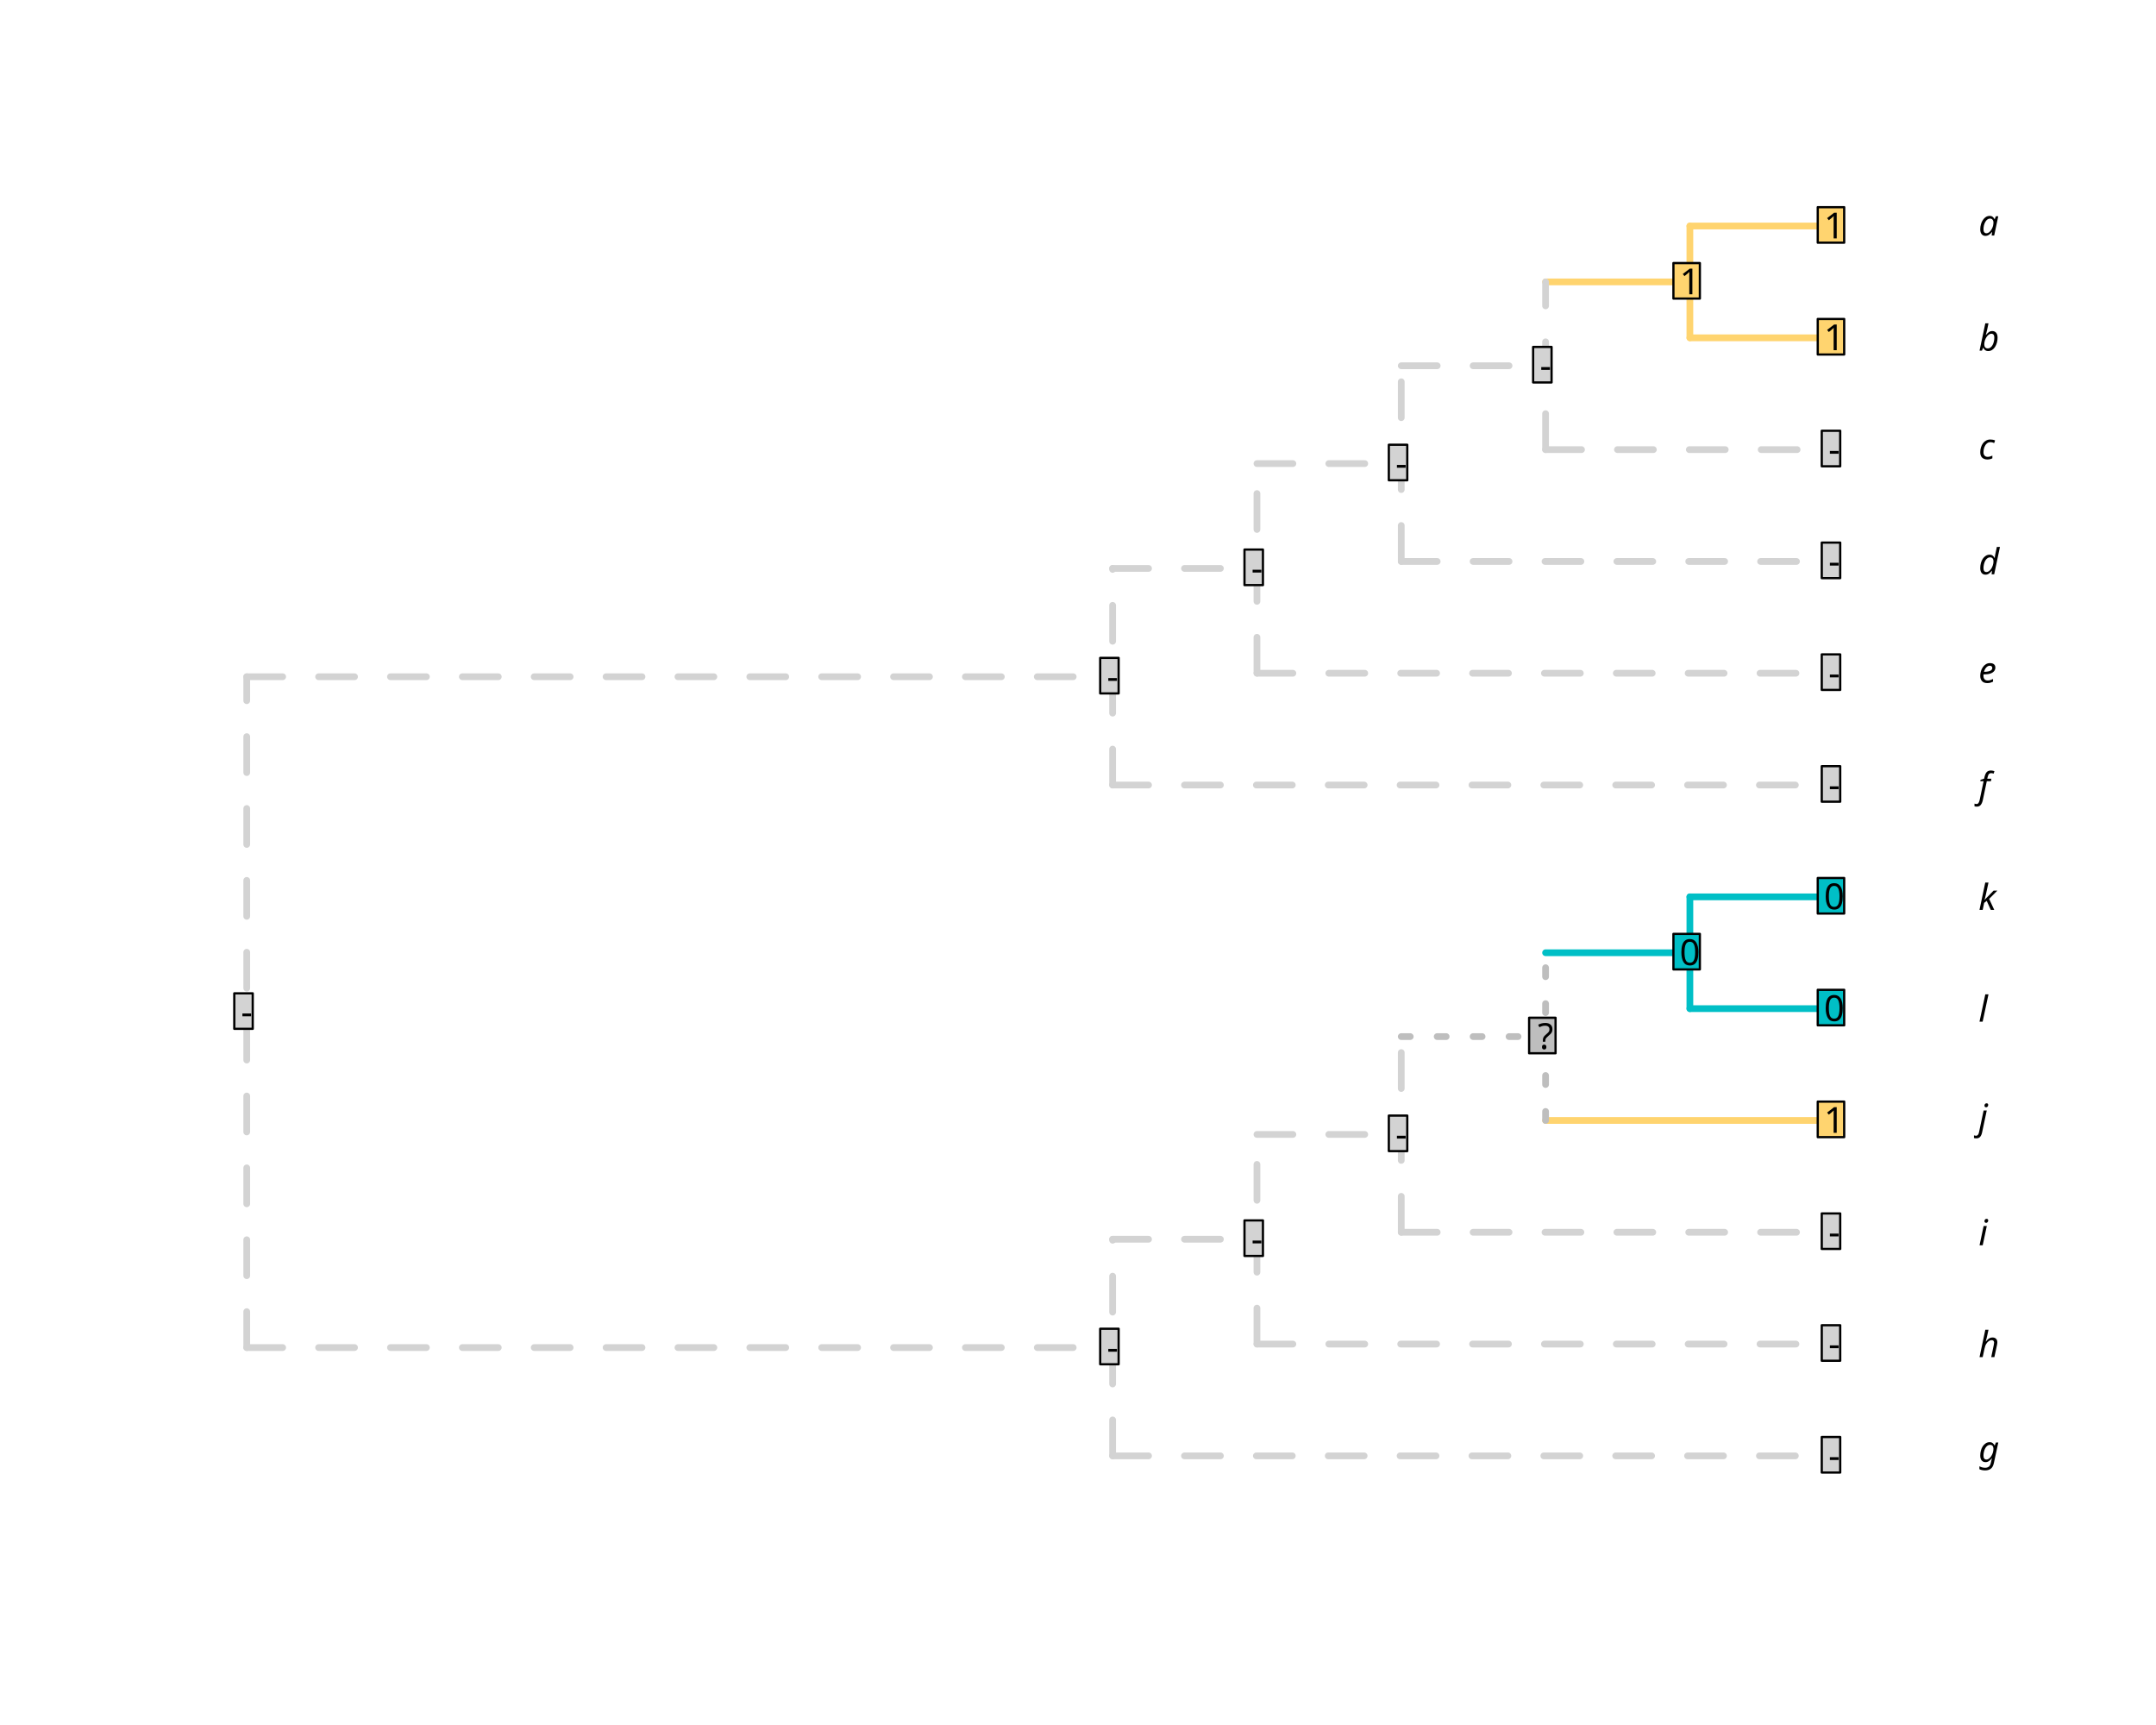
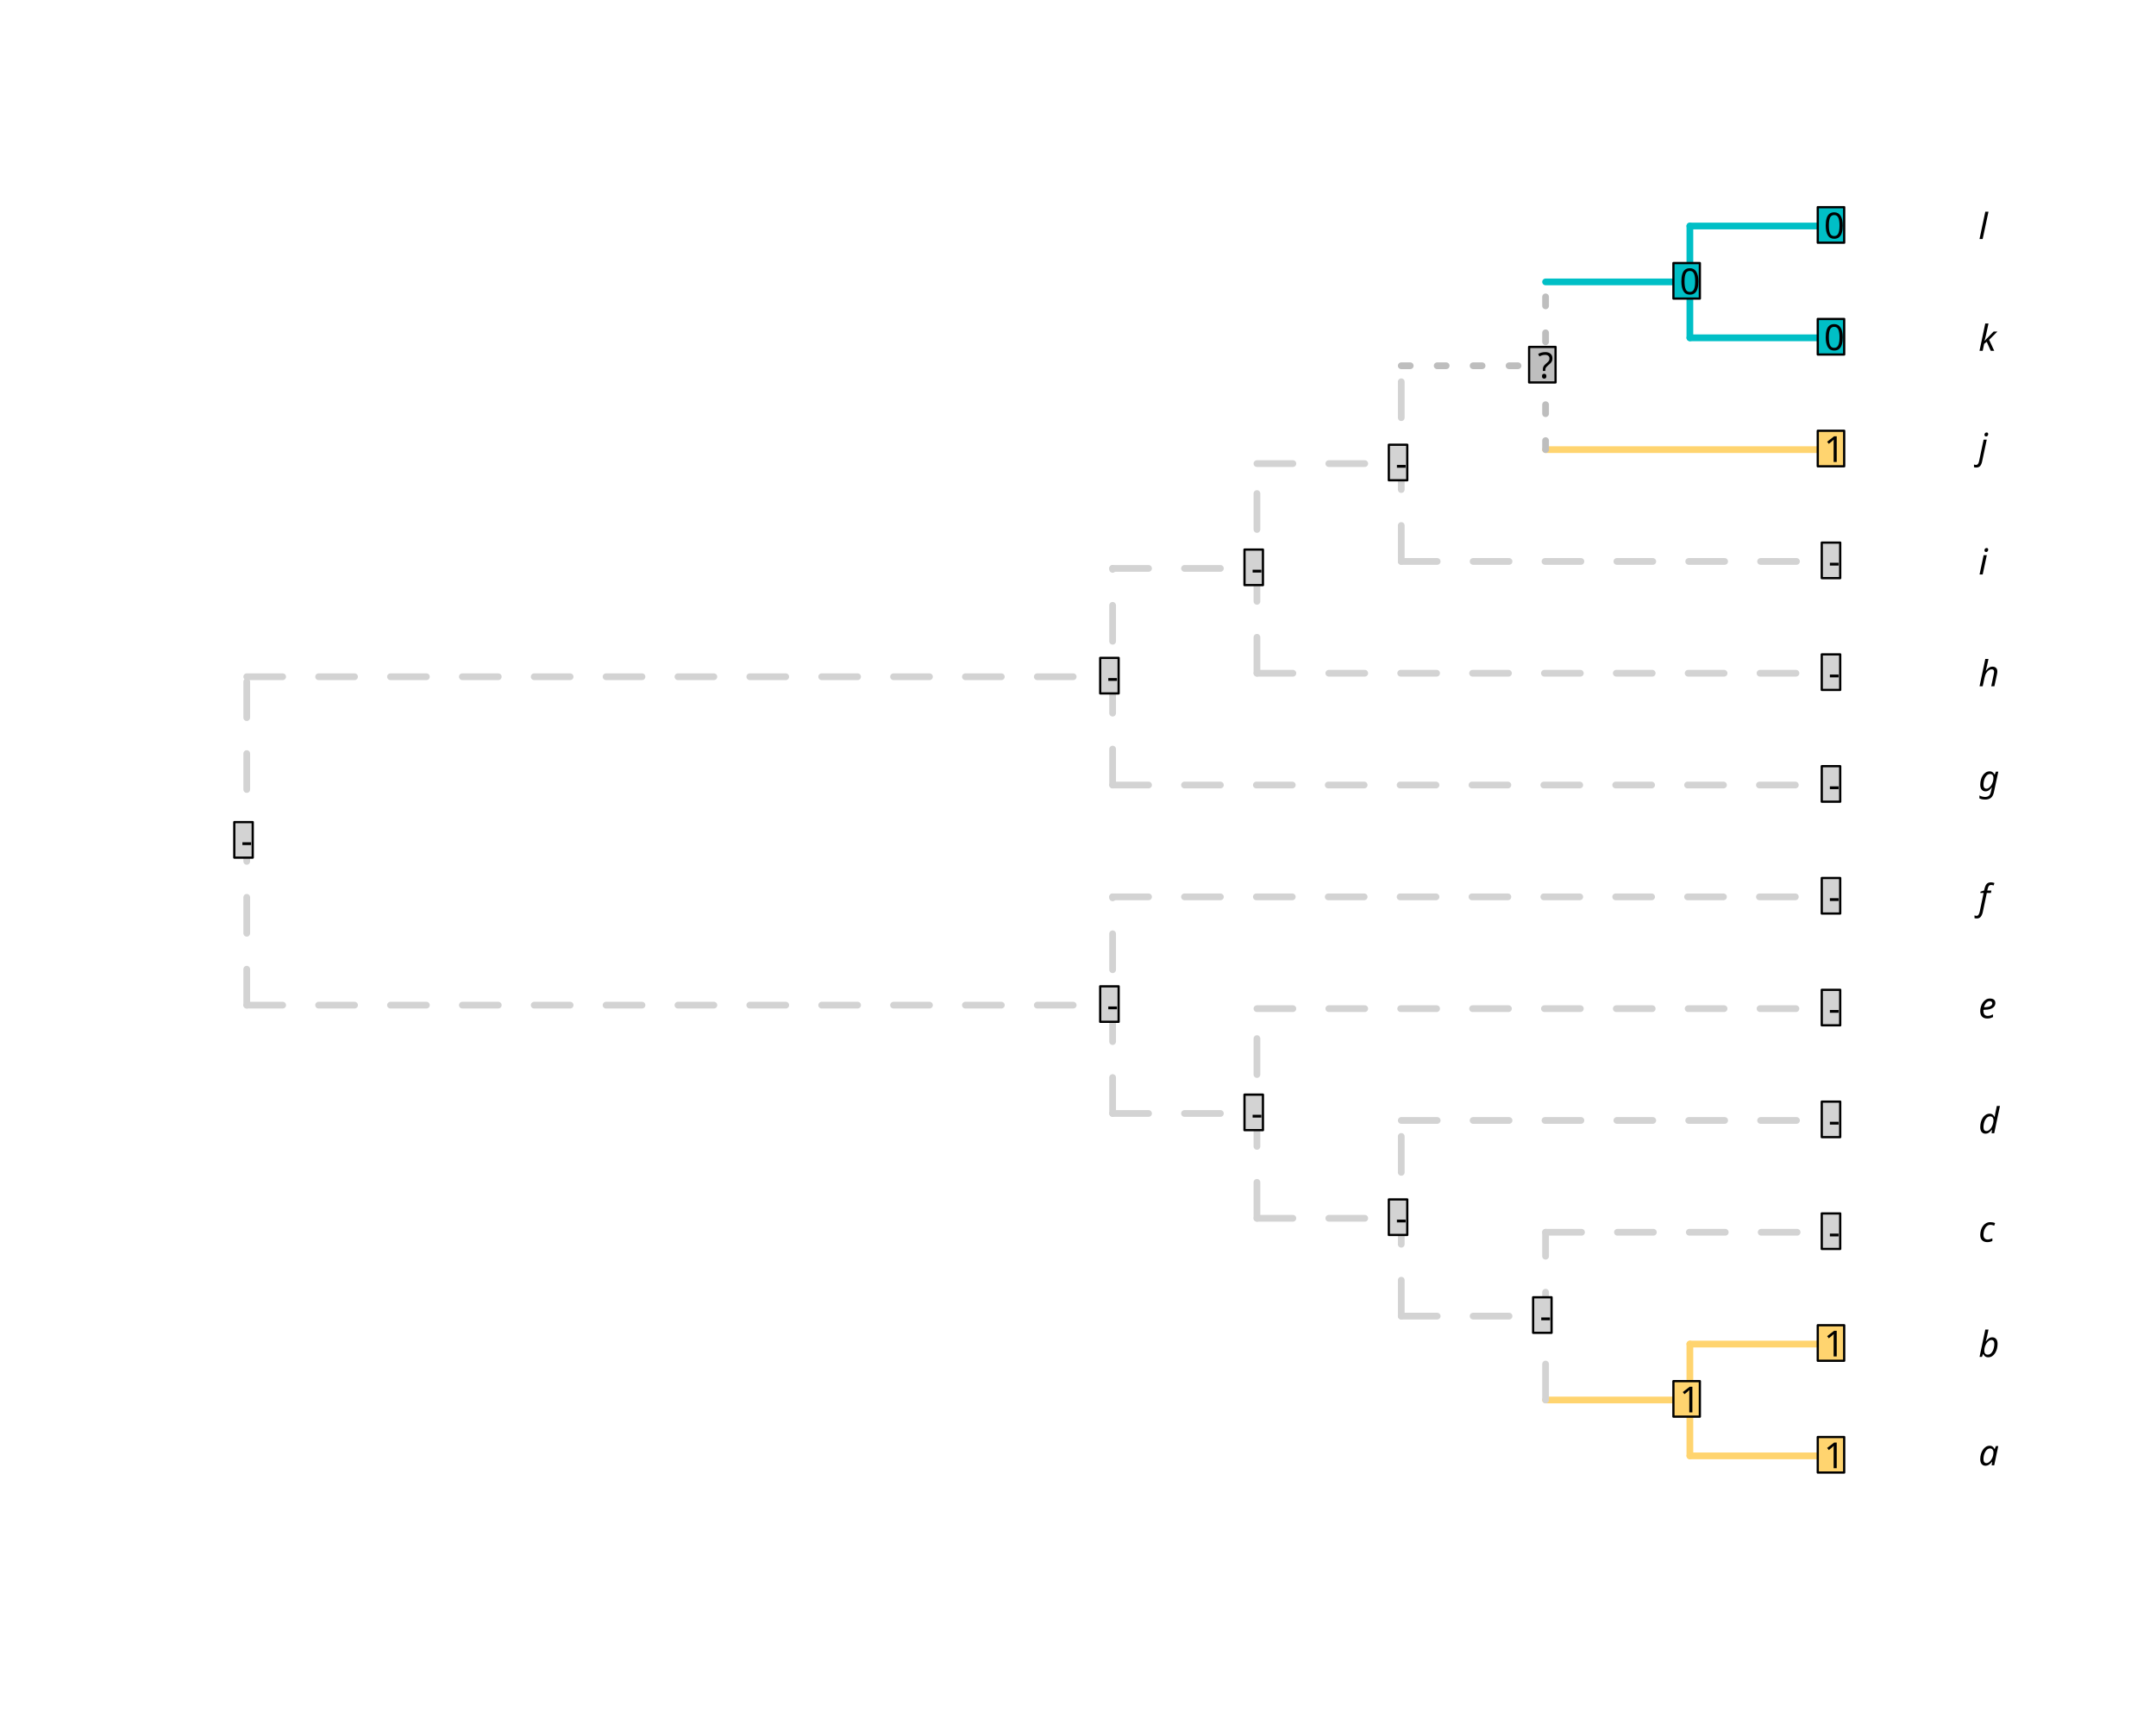
<svg xmlns="http://www.w3.org/2000/svg" class="svglite" data-engine-version="2.0" width="720.00pt" height="576.00pt" viewBox="0 0 720.00 576.00">
  <defs>
    <style type="text/css">
    .svglite line, .svglite polyline, .svglite polygon, .svglite path, .svglite rect, .svglite circle {
      fill: none;
      stroke: #000000;
      stroke-linecap: round;
      stroke-linejoin: round;
      stroke-miterlimit: 10.00;
    }
  </style>
  </defs>
  <rect width="100%" height="100%" style="stroke: none; fill: #FFFFFF;" />
  <defs>
    <clipPath id="cpMC4wMHw3MjAuMDB8MC4wMHw1NzYuMDA=">
      <rect x="0.00" y="0.00" width="720.00" height="576.00" />
    </clipPath>
  </defs>
  <g clip-path="url(#cpMC4wMHw3MjAuMDB8MC4wMHw1NzYuMDA=)">
</g>
  <defs>
    <clipPath id="cpNTkuMDR8Njg5Ljc2fDU5LjA0fDUwMi41Ng==">
      <rect x="59.04" y="59.04" width="630.72" height="443.52" />
    </clipPath>
  </defs>
  <g clip-path="url(#cpNTkuMDR8Njg5Ljc2fDU5LjA0fDUwMi41Ng==)">
-     <line x1="82.40" y1="449.97" x2="371.56" y2="449.97" style="stroke-width: 2.25; stroke: #D3D3D3; stroke-dasharray: 12.00,12.00;" />
-     <line x1="371.56" y1="486.13" x2="612.54" y2="486.13" style="stroke-width: 2.25; stroke: #D3D3D3; stroke-dasharray: 12.00,12.00;" />
-     <line x1="371.56" y1="413.80" x2="419.76" y2="413.80" style="stroke-width: 2.25; stroke: #D3D3D3; stroke-dasharray: 12.00,12.00;" />
-     <line x1="419.76" y1="448.80" x2="612.54" y2="448.80" style="stroke-width: 2.25; stroke: #D3D3D3; stroke-dasharray: 12.00,12.00;" />
-     <line x1="419.76" y1="378.80" x2="467.95" y2="378.80" style="stroke-width: 2.25; stroke: #D3D3D3; stroke-dasharray: 12.00,12.00;" />
-     <line x1="467.95" y1="411.47" x2="612.54" y2="411.47" style="stroke-width: 2.25; stroke: #D3D3D3; stroke-dasharray: 12.00,12.00;" />
-     <line x1="467.95" y1="346.13" x2="516.15" y2="346.13" style="stroke-width: 2.25; stroke: #BEBEBE; stroke-dasharray: 3.00,9.00;" />
-     <line x1="516.15" y1="374.13" x2="612.54" y2="374.13" style="stroke-width: 2.25; stroke: #FFD46F;" />
-     <line x1="516.15" y1="318.13" x2="564.34" y2="318.13" style="stroke-width: 2.25; stroke: #00BFC6;" />
-     <line x1="564.34" y1="336.80" x2="612.54" y2="336.80" style="stroke-width: 2.25; stroke: #00BFC6;" />
-     <line x1="564.34" y1="299.47" x2="612.54" y2="299.47" style="stroke-width: 2.25; stroke: #00BFC6;" />
+     <line x1="82.40" y1="335.63" x2="371.56" y2="335.63" style="stroke-width: 2.25; stroke: #D3D3D3; stroke-dasharray: 12.00,12.00;" />
+     <line x1="371.56" y1="371.80" x2="419.76" y2="371.80" style="stroke-width: 2.25; stroke: #D3D3D3; stroke-dasharray: 12.00,12.00;" />
+     <line x1="419.76" y1="406.80" x2="467.95" y2="406.80" style="stroke-width: 2.25; stroke: #D3D3D3; stroke-dasharray: 12.00,12.00;" />
+     <line x1="467.95" y1="439.47" x2="516.15" y2="439.47" style="stroke-width: 2.25; stroke: #D3D3D3; stroke-dasharray: 12.00,12.00;" />
+     <line x1="516.15" y1="467.47" x2="564.34" y2="467.47" style="stroke-width: 2.25; stroke: #FFD46F;" />
+     <line x1="564.34" y1="486.13" x2="612.54" y2="486.13" style="stroke-width: 2.25; stroke: #FFD46F;" />
+     <line x1="564.34" y1="448.80" x2="612.54" y2="448.80" style="stroke-width: 2.25; stroke: #FFD46F;" />
+     <line x1="516.15" y1="411.47" x2="612.54" y2="411.47" style="stroke-width: 2.25; stroke: #D3D3D3; stroke-dasharray: 12.00,12.00;" />
+     <line x1="467.95" y1="374.13" x2="612.54" y2="374.13" style="stroke-width: 2.25; stroke: #D3D3D3; stroke-dasharray: 12.00,12.00;" />
+     <line x1="419.76" y1="336.80" x2="612.54" y2="336.80" style="stroke-width: 2.25; stroke: #D3D3D3; stroke-dasharray: 12.00,12.00;" />
+     <line x1="371.56" y1="299.47" x2="612.54" y2="299.47" style="stroke-width: 2.25; stroke: #D3D3D3; stroke-dasharray: 12.00,12.00;" />
    <line x1="82.40" y1="225.97" x2="371.56" y2="225.97" style="stroke-width: 2.25; stroke: #D3D3D3; stroke-dasharray: 12.00,12.00;" />
    <line x1="371.56" y1="262.13" x2="612.54" y2="262.13" style="stroke-width: 2.25; stroke: #D3D3D3; stroke-dasharray: 12.00,12.00;" />
    <line x1="371.56" y1="189.80" x2="419.76" y2="189.80" style="stroke-width: 2.25; stroke: #D3D3D3; stroke-dasharray: 12.00,12.00;" />
    <line x1="419.76" y1="224.80" x2="612.54" y2="224.80" style="stroke-width: 2.25; stroke: #D3D3D3; stroke-dasharray: 12.00,12.00;" />
    <line x1="419.76" y1="154.80" x2="467.95" y2="154.80" style="stroke-width: 2.25; stroke: #D3D3D3; stroke-dasharray: 12.00,12.00;" />
    <line x1="467.95" y1="187.47" x2="612.54" y2="187.47" style="stroke-width: 2.25; stroke: #D3D3D3; stroke-dasharray: 12.00,12.00;" />
-     <line x1="467.95" y1="122.13" x2="516.15" y2="122.13" style="stroke-width: 2.25; stroke: #D3D3D3; stroke-dasharray: 12.00,12.00;" />
-     <line x1="516.15" y1="150.13" x2="612.54" y2="150.13" style="stroke-width: 2.25; stroke: #D3D3D3; stroke-dasharray: 12.00,12.00;" />
-     <line x1="516.15" y1="94.13" x2="564.34" y2="94.13" style="stroke-width: 2.25; stroke: #FFD46F;" />
-     <line x1="564.34" y1="112.80" x2="612.54" y2="112.80" style="stroke-width: 2.25; stroke: #FFD46F;" />
-     <line x1="564.34" y1="75.47" x2="612.54" y2="75.47" style="stroke-width: 2.25; stroke: #FFD46F;" />
-     <line x1="82.40" y1="449.97" x2="82.40" y2="225.97" style="stroke-width: 2.25; stroke: #D3D3D3; stroke-dasharray: 12.00,12.00;" />
+     <line x1="467.95" y1="122.13" x2="516.15" y2="122.13" style="stroke-width: 2.25; stroke: #BEBEBE; stroke-dasharray: 3.00,9.00;" />
+     <line x1="516.15" y1="150.13" x2="612.54" y2="150.13" style="stroke-width: 2.25; stroke: #FFD46F;" />
+     <line x1="516.15" y1="94.13" x2="564.34" y2="94.13" style="stroke-width: 2.25; stroke: #00BFC6;" />
+     <line x1="564.34" y1="112.80" x2="612.54" y2="112.80" style="stroke-width: 2.25; stroke: #00BFC6;" />
+     <line x1="564.34" y1="75.47" x2="612.54" y2="75.47" style="stroke-width: 2.25; stroke: #00BFC6;" />
+     <line x1="82.40" y1="335.63" x2="82.40" y2="225.97" style="stroke-width: 2.25; stroke: #D3D3D3; stroke-dasharray: 12.00,12.00;" />
+     <line x1="371.56" y1="371.80" x2="371.56" y2="299.47" style="stroke-width: 2.25; stroke: #D3D3D3; stroke-dasharray: 12.00,12.00;" />
+     <line x1="419.76" y1="406.80" x2="419.76" y2="336.80" style="stroke-width: 2.25; stroke: #D3D3D3; stroke-dasharray: 12.00,12.00;" />
+     <line x1="467.95" y1="439.47" x2="467.95" y2="374.13" style="stroke-width: 2.25; stroke: #D3D3D3; stroke-dasharray: 12.00,12.00;" />
+     <line x1="516.15" y1="467.47" x2="516.15" y2="411.47" style="stroke-width: 2.25; stroke: #D3D3D3; stroke-dasharray: 12.00,12.00;" />
+     <line x1="564.34" y1="486.13" x2="564.34" y2="448.80" style="stroke-width: 2.25; stroke: #FFD46F;" />
    <line x1="371.56" y1="262.13" x2="371.56" y2="189.80" style="stroke-width: 2.25; stroke: #D3D3D3; stroke-dasharray: 12.00,12.00;" />
    <line x1="419.76" y1="224.80" x2="419.76" y2="154.80" style="stroke-width: 2.25; stroke: #D3D3D3; stroke-dasharray: 12.00,12.00;" />
    <line x1="467.95" y1="187.47" x2="467.95" y2="122.13" style="stroke-width: 2.25; stroke: #D3D3D3; stroke-dasharray: 12.00,12.00;" />
-     <line x1="516.15" y1="150.13" x2="516.15" y2="94.13" style="stroke-width: 2.25; stroke: #D3D3D3; stroke-dasharray: 12.00,12.00;" />
-     <line x1="564.34" y1="112.80" x2="564.34" y2="75.47" style="stroke-width: 2.25; stroke: #FFD46F;" />
-     <line x1="371.56" y1="486.13" x2="371.56" y2="413.80" style="stroke-width: 2.25; stroke: #D3D3D3; stroke-dasharray: 12.00,12.00;" />
-     <line x1="419.76" y1="448.80" x2="419.76" y2="378.80" style="stroke-width: 2.25; stroke: #D3D3D3; stroke-dasharray: 12.00,12.00;" />
-     <line x1="467.95" y1="411.47" x2="467.95" y2="346.13" style="stroke-width: 2.25; stroke: #D3D3D3; stroke-dasharray: 12.00,12.00;" />
-     <line x1="516.15" y1="374.13" x2="516.15" y2="318.13" style="stroke-width: 2.25; stroke: #BEBEBE; stroke-dasharray: 3.00,9.00;" />
-     <line x1="564.34" y1="336.80" x2="564.34" y2="299.47" style="stroke-width: 2.25; stroke: #00BFC6;" />
-     <text x="660.73" y="78.64" style="font-size: 12.00px; font-style: italic; font-family: sans;" textLength="6.67px" lengthAdjust="spacingAndGlyphs">a</text>
-     <text x="660.73" y="117.09" style="font-size: 12.00px; font-style: italic; font-family: sans;" textLength="6.67px" lengthAdjust="spacingAndGlyphs">b</text>
-     <text x="660.73" y="153.30" style="font-size: 12.00px; font-style: italic; font-family: sans;" textLength="6.00px" lengthAdjust="spacingAndGlyphs">c</text>
-     <text x="660.73" y="191.76" style="font-size: 12.00px; font-style: italic; font-family: sans;" textLength="6.67px" lengthAdjust="spacingAndGlyphs">d</text>
-     <text x="660.73" y="227.97" style="font-size: 12.00px; font-style: italic; font-family: sans;" textLength="6.67px" lengthAdjust="spacingAndGlyphs">e</text>
-     <text x="660.73" y="266.47" style="font-size: 12.00px; font-style: italic; font-family: sans;" textLength="3.33px" lengthAdjust="spacingAndGlyphs">f</text>
-     <text x="660.73" y="488.11" style="font-size: 12.00px; font-style: italic; font-family: sans;" textLength="6.67px" lengthAdjust="spacingAndGlyphs">g</text>
-     <text x="660.73" y="453.15" style="font-size: 12.00px; font-style: italic; font-family: sans;" textLength="6.67px" lengthAdjust="spacingAndGlyphs">h</text>
-     <text x="660.73" y="415.82" style="font-size: 12.00px; font-style: italic; font-family: sans;" textLength="2.66px" lengthAdjust="spacingAndGlyphs">i</text>
-     <text x="660.73" y="377.24" style="font-size: 12.00px; font-style: italic; font-family: sans;" textLength="2.66px" lengthAdjust="spacingAndGlyphs">j</text>
-     <text x="660.73" y="303.82" style="font-size: 12.00px; font-style: italic; font-family: sans;" textLength="6.00px" lengthAdjust="spacingAndGlyphs">k</text>
-     <text x="660.73" y="341.15" style="font-size: 12.00px; font-style: italic; font-family: sans;" textLength="2.66px" lengthAdjust="spacingAndGlyphs">l</text>
-     <rect x="607.04" y="69.18" width="8.83" height="11.86" style="stroke-width: 0.75; fill: #FFD46F;" />
-     <rect x="607.04" y="106.51" width="8.83" height="11.86" style="stroke-width: 0.75; fill: #FFD46F;" />
-     <rect x="608.38" y="143.84" width="6.16" height="11.86" style="stroke-width: 0.75; fill: #D3D3D3;" />
+     <line x1="516.15" y1="150.13" x2="516.15" y2="94.13" style="stroke-width: 2.25; stroke: #BEBEBE; stroke-dasharray: 3.00,9.00;" />
+     <line x1="564.34" y1="112.80" x2="564.34" y2="75.47" style="stroke-width: 2.25; stroke: #00BFC6;" />
+     <text x="660.73" y="489.30" style="font-size: 12.00px; font-style: italic; font-family: sans;" textLength="6.67px" lengthAdjust="spacingAndGlyphs">a</text>
+     <text x="660.73" y="453.09" style="font-size: 12.00px; font-style: italic; font-family: sans;" textLength="6.67px" lengthAdjust="spacingAndGlyphs">b</text>
+     <text x="660.73" y="414.64" style="font-size: 12.00px; font-style: italic; font-family: sans;" textLength="6.00px" lengthAdjust="spacingAndGlyphs">c</text>
+     <text x="660.73" y="378.42" style="font-size: 12.00px; font-style: italic; font-family: sans;" textLength="6.67px" lengthAdjust="spacingAndGlyphs">d</text>
+     <text x="660.73" y="339.97" style="font-size: 12.00px; font-style: italic; font-family: sans;" textLength="6.67px" lengthAdjust="spacingAndGlyphs">e</text>
+     <text x="660.73" y="303.81" style="font-size: 12.00px; font-style: italic; font-family: sans;" textLength="3.33px" lengthAdjust="spacingAndGlyphs">f</text>
+     <text x="660.73" y="264.11" style="font-size: 12.00px; font-style: italic; font-family: sans;" textLength="6.67px" lengthAdjust="spacingAndGlyphs">g</text>
+     <text x="660.73" y="229.15" style="font-size: 12.00px; font-style: italic; font-family: sans;" textLength="6.67px" lengthAdjust="spacingAndGlyphs">h</text>
+     <text x="660.73" y="191.82" style="font-size: 12.00px; font-style: italic; font-family: sans;" textLength="2.66px" lengthAdjust="spacingAndGlyphs">i</text>
+     <text x="660.73" y="153.24" style="font-size: 12.00px; font-style: italic; font-family: sans;" textLength="2.66px" lengthAdjust="spacingAndGlyphs">j</text>
+     <text x="660.73" y="117.15" style="font-size: 12.00px; font-style: italic; font-family: sans;" textLength="6.00px" lengthAdjust="spacingAndGlyphs">k</text>
+     <text x="660.73" y="79.82" style="font-size: 12.00px; font-style: italic; font-family: sans;" textLength="2.66px" lengthAdjust="spacingAndGlyphs">l</text>
+     <rect x="607.04" y="479.84" width="8.83" height="11.86" style="stroke-width: 0.75; fill: #FFD46F;" />
+     <rect x="607.04" y="442.51" width="8.83" height="11.86" style="stroke-width: 0.75; fill: #FFD46F;" />
+     <rect x="608.38" y="405.18" width="6.16" height="11.86" style="stroke-width: 0.75; fill: #D3D3D3;" />
+     <rect x="608.38" y="367.84" width="6.16" height="11.86" style="stroke-width: 0.75; fill: #D3D3D3;" />
+     <rect x="608.38" y="330.51" width="6.16" height="11.86" style="stroke-width: 0.75; fill: #D3D3D3;" />
+     <rect x="608.38" y="293.18" width="6.16" height="11.86" style="stroke-width: 0.75; fill: #D3D3D3;" />
+     <rect x="608.38" y="255.84" width="6.16" height="11.86" style="stroke-width: 0.75; fill: #D3D3D3;" />
+     <rect x="608.38" y="218.51" width="6.16" height="11.86" style="stroke-width: 0.75; fill: #D3D3D3;" />
    <rect x="608.38" y="181.18" width="6.16" height="11.86" style="stroke-width: 0.75; fill: #D3D3D3;" />
-     <rect x="608.38" y="218.51" width="6.16" height="11.86" style="stroke-width: 0.75; fill: #D3D3D3;" />
-     <rect x="608.38" y="255.84" width="6.16" height="11.86" style="stroke-width: 0.75; fill: #D3D3D3;" />
-     <rect x="608.38" y="479.84" width="6.16" height="11.86" style="stroke-width: 0.75; fill: #D3D3D3;" />
-     <rect x="608.38" y="442.51" width="6.16" height="11.86" style="stroke-width: 0.75; fill: #D3D3D3;" />
-     <rect x="608.38" y="405.18" width="6.16" height="11.86" style="stroke-width: 0.75; fill: #D3D3D3;" />
-     <rect x="607.04" y="367.84" width="8.83" height="11.86" style="stroke-width: 0.75; fill: #FFD46F;" />
-     <rect x="607.04" y="293.18" width="8.83" height="11.86" style="stroke-width: 0.75; fill: #00BFC6;" />
-     <rect x="607.04" y="330.51" width="8.83" height="11.86" style="stroke-width: 0.75; fill: #00BFC6;" />
-     <rect x="78.24" y="331.68" width="6.16" height="11.86" style="stroke-width: 0.75; fill: #D3D3D3;" />
+     <rect x="607.04" y="143.84" width="8.83" height="11.86" style="stroke-width: 0.75; fill: #FFD46F;" />
+     <rect x="607.04" y="106.51" width="8.83" height="11.86" style="stroke-width: 0.75; fill: #00BFC6;" />
+     <rect x="607.04" y="69.18" width="8.83" height="11.86" style="stroke-width: 0.75; fill: #00BFC6;" />
+     <rect x="78.24" y="274.51" width="6.16" height="11.86" style="stroke-width: 0.75; fill: #D3D3D3;" />
+     <rect x="367.41" y="329.34" width="6.16" height="11.86" style="stroke-width: 0.75; fill: #D3D3D3;" />
+     <rect x="415.60" y="365.51" width="6.16" height="11.86" style="stroke-width: 0.75; fill: #D3D3D3;" />
+     <rect x="463.80" y="400.51" width="6.16" height="11.86" style="stroke-width: 0.75; fill: #D3D3D3;" />
+     <rect x="511.99" y="433.18" width="6.16" height="11.86" style="stroke-width: 0.75; fill: #D3D3D3;" />
+     <rect x="558.84" y="461.18" width="8.83" height="11.86" style="stroke-width: 0.75; fill: #FFD46F;" />
    <rect x="367.41" y="219.68" width="6.16" height="11.86" style="stroke-width: 0.75; fill: #D3D3D3;" />
    <rect x="415.60" y="183.51" width="6.16" height="11.86" style="stroke-width: 0.75; fill: #D3D3D3;" />
    <rect x="463.80" y="148.51" width="6.16" height="11.86" style="stroke-width: 0.75; fill: #D3D3D3;" />
-     <rect x="511.99" y="115.84" width="6.16" height="11.86" style="stroke-width: 0.75; fill: #D3D3D3;" />
-     <rect x="558.84" y="87.84" width="8.83" height="11.86" style="stroke-width: 0.75; fill: #FFD46F;" />
-     <rect x="367.41" y="443.68" width="6.16" height="11.86" style="stroke-width: 0.75; fill: #D3D3D3;" />
-     <rect x="415.60" y="407.51" width="6.16" height="11.86" style="stroke-width: 0.75; fill: #D3D3D3;" />
-     <rect x="463.80" y="372.51" width="6.16" height="11.86" style="stroke-width: 0.75; fill: #D3D3D3;" />
-     <rect x="510.65" y="339.84" width="8.83" height="11.86" style="stroke-width: 0.75; fill: #BEBEBE;" />
-     <rect x="558.84" y="311.84" width="8.83" height="11.86" style="stroke-width: 0.75; fill: #00BFC6;" />
-     <text x="612.54" y="79.60" text-anchor="middle" style="font-size: 12.00px; font-family: sans;" textLength="6.67px" lengthAdjust="spacingAndGlyphs">1</text>
-     <text x="612.54" y="116.93" text-anchor="middle" style="font-size: 12.00px; font-family: sans;" textLength="6.67px" lengthAdjust="spacingAndGlyphs">1</text>
-     <text x="612.54" y="154.26" text-anchor="middle" style="font-size: 12.00px; font-family: sans;" textLength="4.00px" lengthAdjust="spacingAndGlyphs">-</text>
+     <rect x="510.65" y="115.84" width="8.83" height="11.86" style="stroke-width: 0.75; fill: #BEBEBE;" />
+     <rect x="558.84" y="87.84" width="8.83" height="11.86" style="stroke-width: 0.75; fill: #00BFC6;" />
+     <text x="612.54" y="490.26" text-anchor="middle" style="font-size: 12.00px; font-family: sans;" textLength="6.67px" lengthAdjust="spacingAndGlyphs">1</text>
+     <text x="612.54" y="452.93" text-anchor="middle" style="font-size: 12.00px; font-family: sans;" textLength="6.67px" lengthAdjust="spacingAndGlyphs">1</text>
+     <text x="612.54" y="415.60" text-anchor="middle" style="font-size: 12.00px; font-family: sans;" textLength="4.00px" lengthAdjust="spacingAndGlyphs">-</text>
+     <text x="612.54" y="378.26" text-anchor="middle" style="font-size: 12.00px; font-family: sans;" textLength="4.00px" lengthAdjust="spacingAndGlyphs">-</text>
+     <text x="612.54" y="340.93" text-anchor="middle" style="font-size: 12.00px; font-family: sans;" textLength="4.00px" lengthAdjust="spacingAndGlyphs">-</text>
+     <text x="612.54" y="303.60" text-anchor="middle" style="font-size: 12.00px; font-family: sans;" textLength="4.00px" lengthAdjust="spacingAndGlyphs">-</text>
+     <text x="612.54" y="266.26" text-anchor="middle" style="font-size: 12.00px; font-family: sans;" textLength="4.00px" lengthAdjust="spacingAndGlyphs">-</text>
+     <text x="612.54" y="228.93" text-anchor="middle" style="font-size: 12.00px; font-family: sans;" textLength="4.00px" lengthAdjust="spacingAndGlyphs">-</text>
    <text x="612.54" y="191.60" text-anchor="middle" style="font-size: 12.00px; font-family: sans;" textLength="4.00px" lengthAdjust="spacingAndGlyphs">-</text>
-     <text x="612.54" y="228.93" text-anchor="middle" style="font-size: 12.00px; font-family: sans;" textLength="4.00px" lengthAdjust="spacingAndGlyphs">-</text>
-     <text x="612.54" y="266.26" text-anchor="middle" style="font-size: 12.00px; font-family: sans;" textLength="4.00px" lengthAdjust="spacingAndGlyphs">-</text>
-     <text x="612.54" y="490.26" text-anchor="middle" style="font-size: 12.00px; font-family: sans;" textLength="4.00px" lengthAdjust="spacingAndGlyphs">-</text>
-     <text x="612.54" y="452.93" text-anchor="middle" style="font-size: 12.00px; font-family: sans;" textLength="4.00px" lengthAdjust="spacingAndGlyphs">-</text>
-     <text x="612.54" y="415.60" text-anchor="middle" style="font-size: 12.00px; font-family: sans;" textLength="4.00px" lengthAdjust="spacingAndGlyphs">-</text>
-     <text x="612.54" y="378.26" text-anchor="middle" style="font-size: 12.00px; font-family: sans;" textLength="6.67px" lengthAdjust="spacingAndGlyphs">1</text>
-     <text x="612.54" y="303.60" text-anchor="middle" style="font-size: 12.00px; font-family: sans;" textLength="6.67px" lengthAdjust="spacingAndGlyphs">0</text>
-     <text x="612.54" y="340.93" text-anchor="middle" style="font-size: 12.00px; font-family: sans;" textLength="6.67px" lengthAdjust="spacingAndGlyphs">0</text>
-     <text x="82.40" y="342.10" text-anchor="middle" style="font-size: 12.00px; font-family: sans;" textLength="4.00px" lengthAdjust="spacingAndGlyphs">-</text>
+     <text x="612.54" y="154.26" text-anchor="middle" style="font-size: 12.00px; font-family: sans;" textLength="6.67px" lengthAdjust="spacingAndGlyphs">1</text>
+     <text x="612.54" y="116.93" text-anchor="middle" style="font-size: 12.00px; font-family: sans;" textLength="6.67px" lengthAdjust="spacingAndGlyphs">0</text>
+     <text x="612.54" y="79.60" text-anchor="middle" style="font-size: 12.00px; font-family: sans;" textLength="6.67px" lengthAdjust="spacingAndGlyphs">0</text>
+     <text x="82.40" y="284.93" text-anchor="middle" style="font-size: 12.00px; font-family: sans;" textLength="4.00px" lengthAdjust="spacingAndGlyphs">-</text>
+     <text x="371.56" y="339.76" text-anchor="middle" style="font-size: 12.00px; font-family: sans;" textLength="4.00px" lengthAdjust="spacingAndGlyphs">-</text>
+     <text x="419.76" y="375.93" text-anchor="middle" style="font-size: 12.00px; font-family: sans;" textLength="4.00px" lengthAdjust="spacingAndGlyphs">-</text>
+     <text x="467.95" y="410.93" text-anchor="middle" style="font-size: 12.00px; font-family: sans;" textLength="4.00px" lengthAdjust="spacingAndGlyphs">-</text>
+     <text x="516.15" y="443.60" text-anchor="middle" style="font-size: 12.00px; font-family: sans;" textLength="4.00px" lengthAdjust="spacingAndGlyphs">-</text>
+     <text x="564.34" y="471.60" text-anchor="middle" style="font-size: 12.00px; font-family: sans;" textLength="6.67px" lengthAdjust="spacingAndGlyphs">1</text>
    <text x="371.56" y="230.10" text-anchor="middle" style="font-size: 12.00px; font-family: sans;" textLength="4.00px" lengthAdjust="spacingAndGlyphs">-</text>
    <text x="419.76" y="193.93" text-anchor="middle" style="font-size: 12.00px; font-family: sans;" textLength="4.00px" lengthAdjust="spacingAndGlyphs">-</text>
    <text x="467.95" y="158.93" text-anchor="middle" style="font-size: 12.00px; font-family: sans;" textLength="4.00px" lengthAdjust="spacingAndGlyphs">-</text>
-     <text x="516.15" y="126.26" text-anchor="middle" style="font-size: 12.00px; font-family: sans;" textLength="4.00px" lengthAdjust="spacingAndGlyphs">-</text>
-     <text x="564.34" y="98.26" text-anchor="middle" style="font-size: 12.00px; font-family: sans;" textLength="6.67px" lengthAdjust="spacingAndGlyphs">1</text>
-     <text x="371.56" y="454.10" text-anchor="middle" style="font-size: 12.00px; font-family: sans;" textLength="4.00px" lengthAdjust="spacingAndGlyphs">-</text>
-     <text x="419.76" y="417.93" text-anchor="middle" style="font-size: 12.00px; font-family: sans;" textLength="4.00px" lengthAdjust="spacingAndGlyphs">-</text>
-     <text x="467.95" y="382.93" text-anchor="middle" style="font-size: 12.00px; font-family: sans;" textLength="4.00px" lengthAdjust="spacingAndGlyphs">-</text>
-     <text x="516.15" y="350.26" text-anchor="middle" style="font-size: 12.00px; font-family: sans;" textLength="6.67px" lengthAdjust="spacingAndGlyphs">?</text>
-     <text x="564.34" y="322.26" text-anchor="middle" style="font-size: 12.00px; font-family: sans;" textLength="6.67px" lengthAdjust="spacingAndGlyphs">0</text>
+     <text x="516.15" y="126.26" text-anchor="middle" style="font-size: 12.00px; font-family: sans;" textLength="6.67px" lengthAdjust="spacingAndGlyphs">?</text>
+     <text x="564.34" y="98.26" text-anchor="middle" style="font-size: 12.00px; font-family: sans;" textLength="6.67px" lengthAdjust="spacingAndGlyphs">0</text>
  </g>
</svg>
